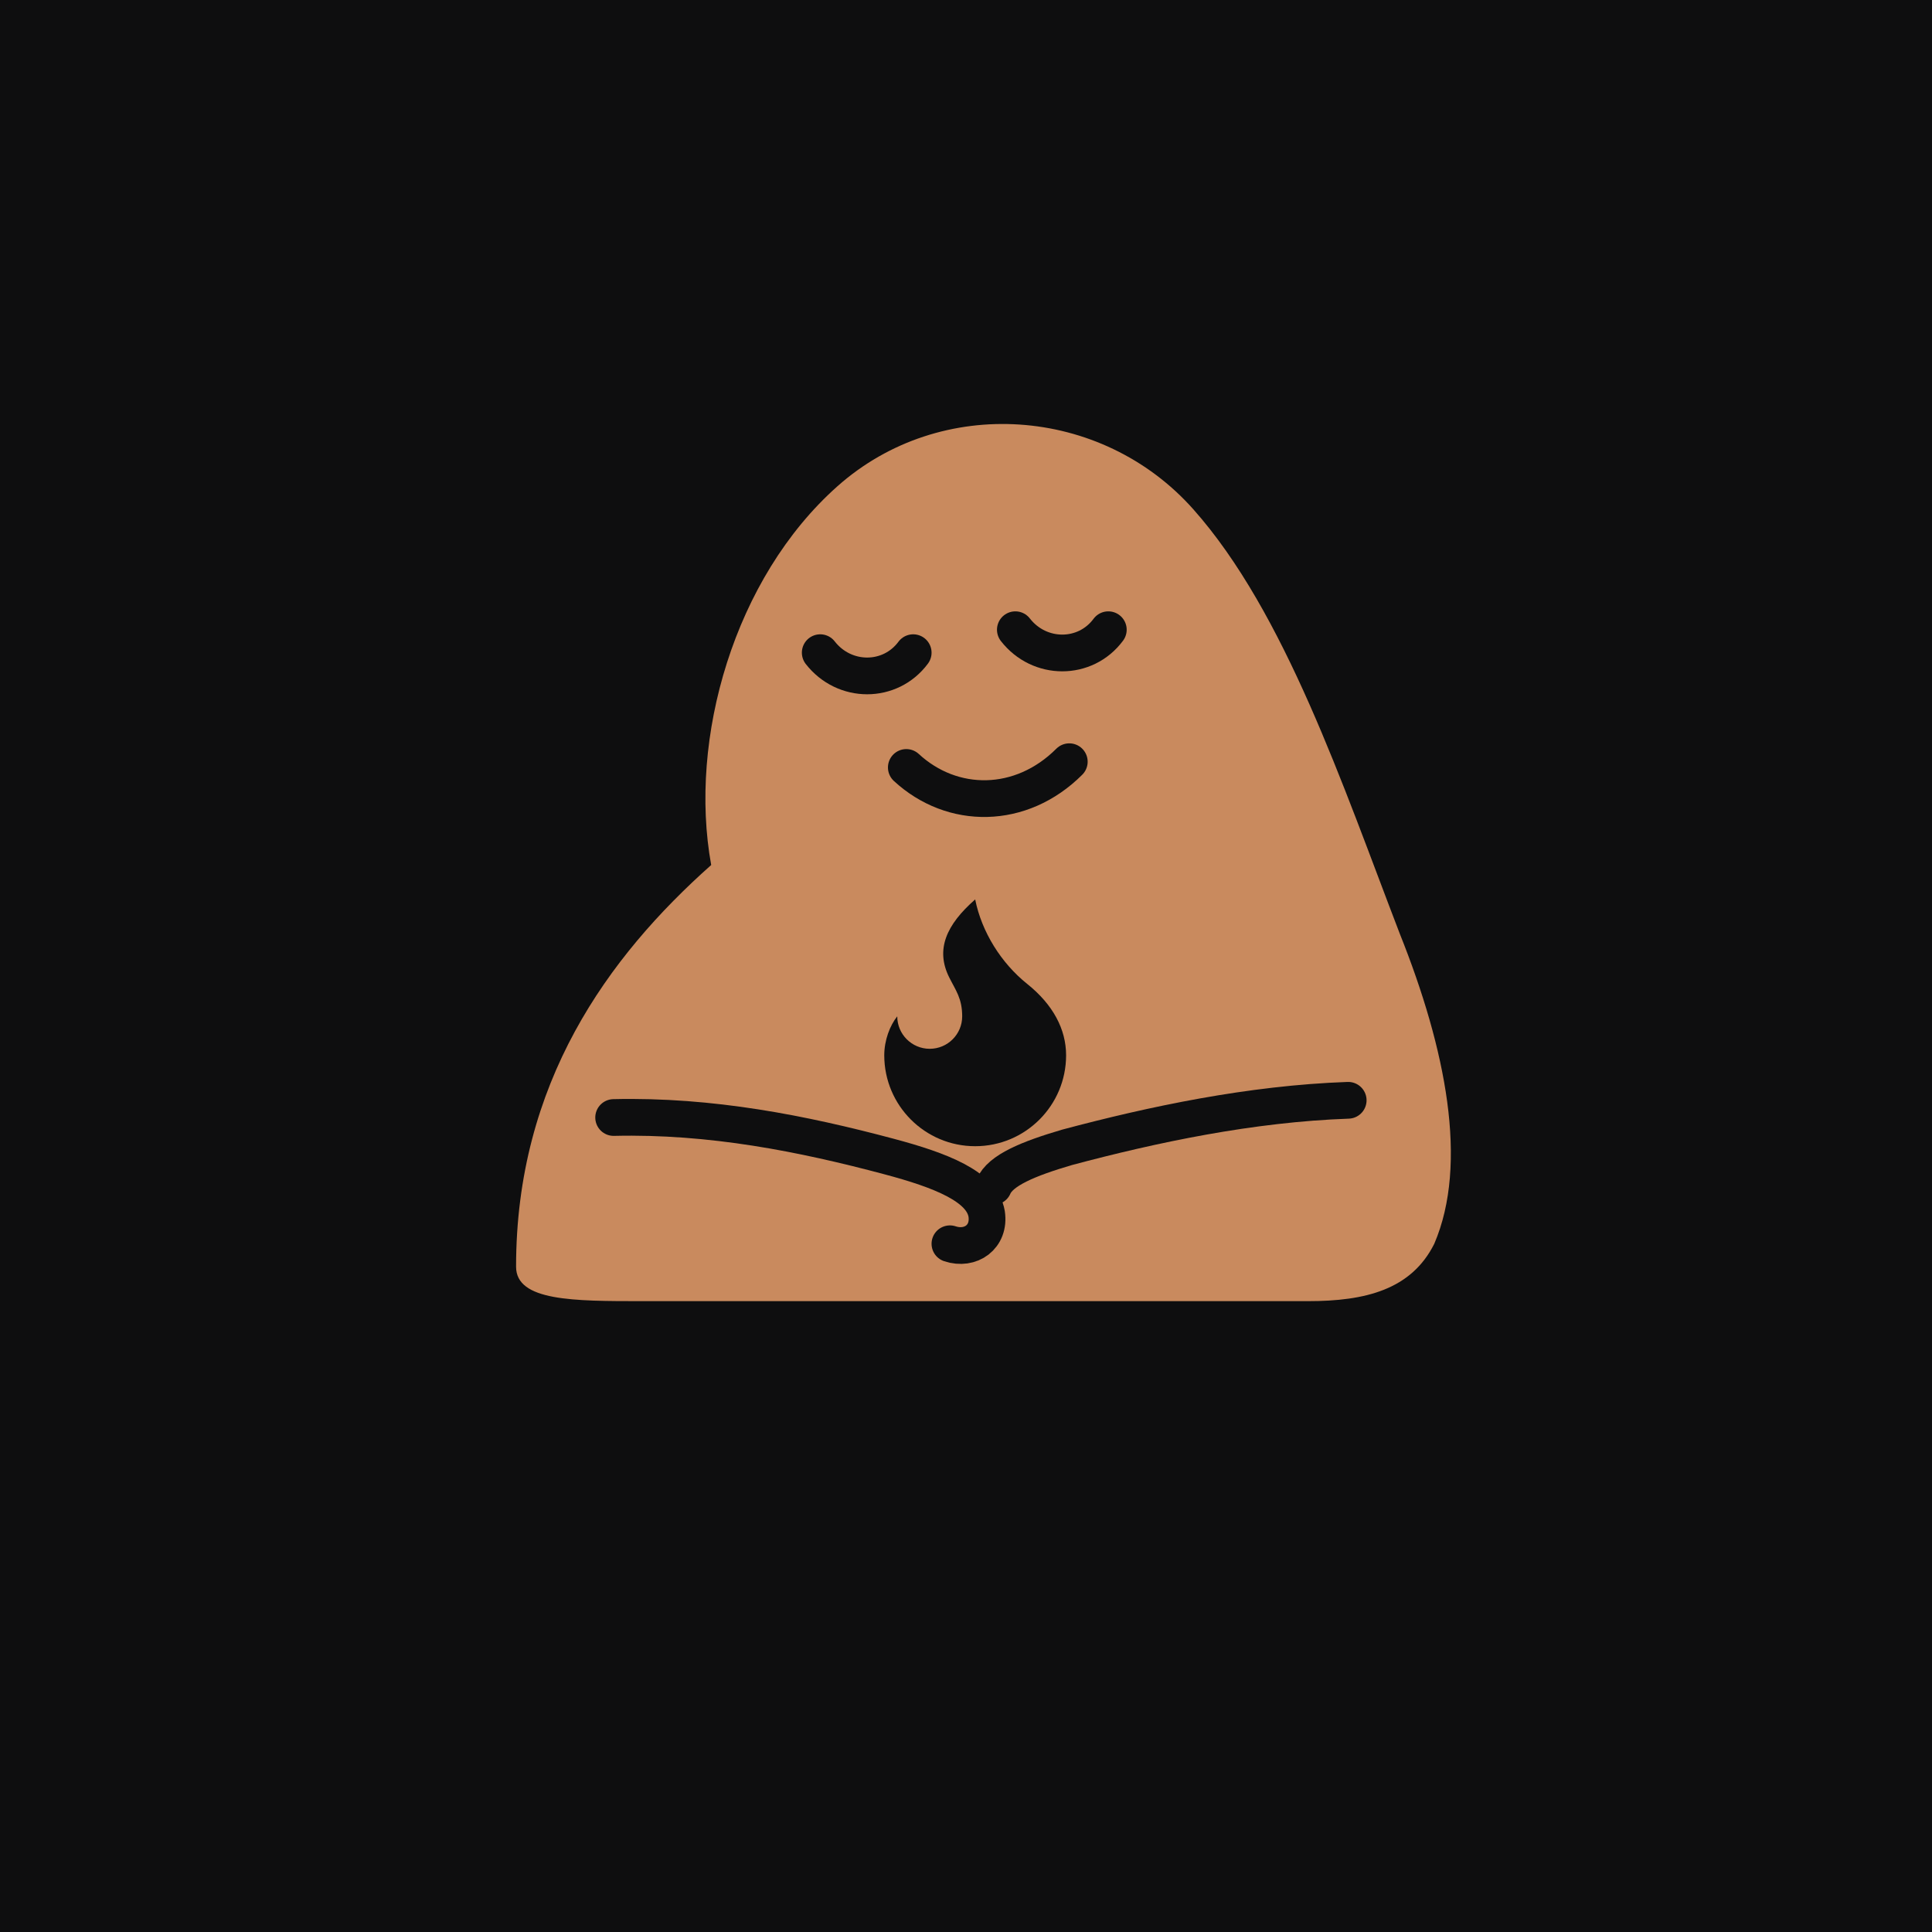
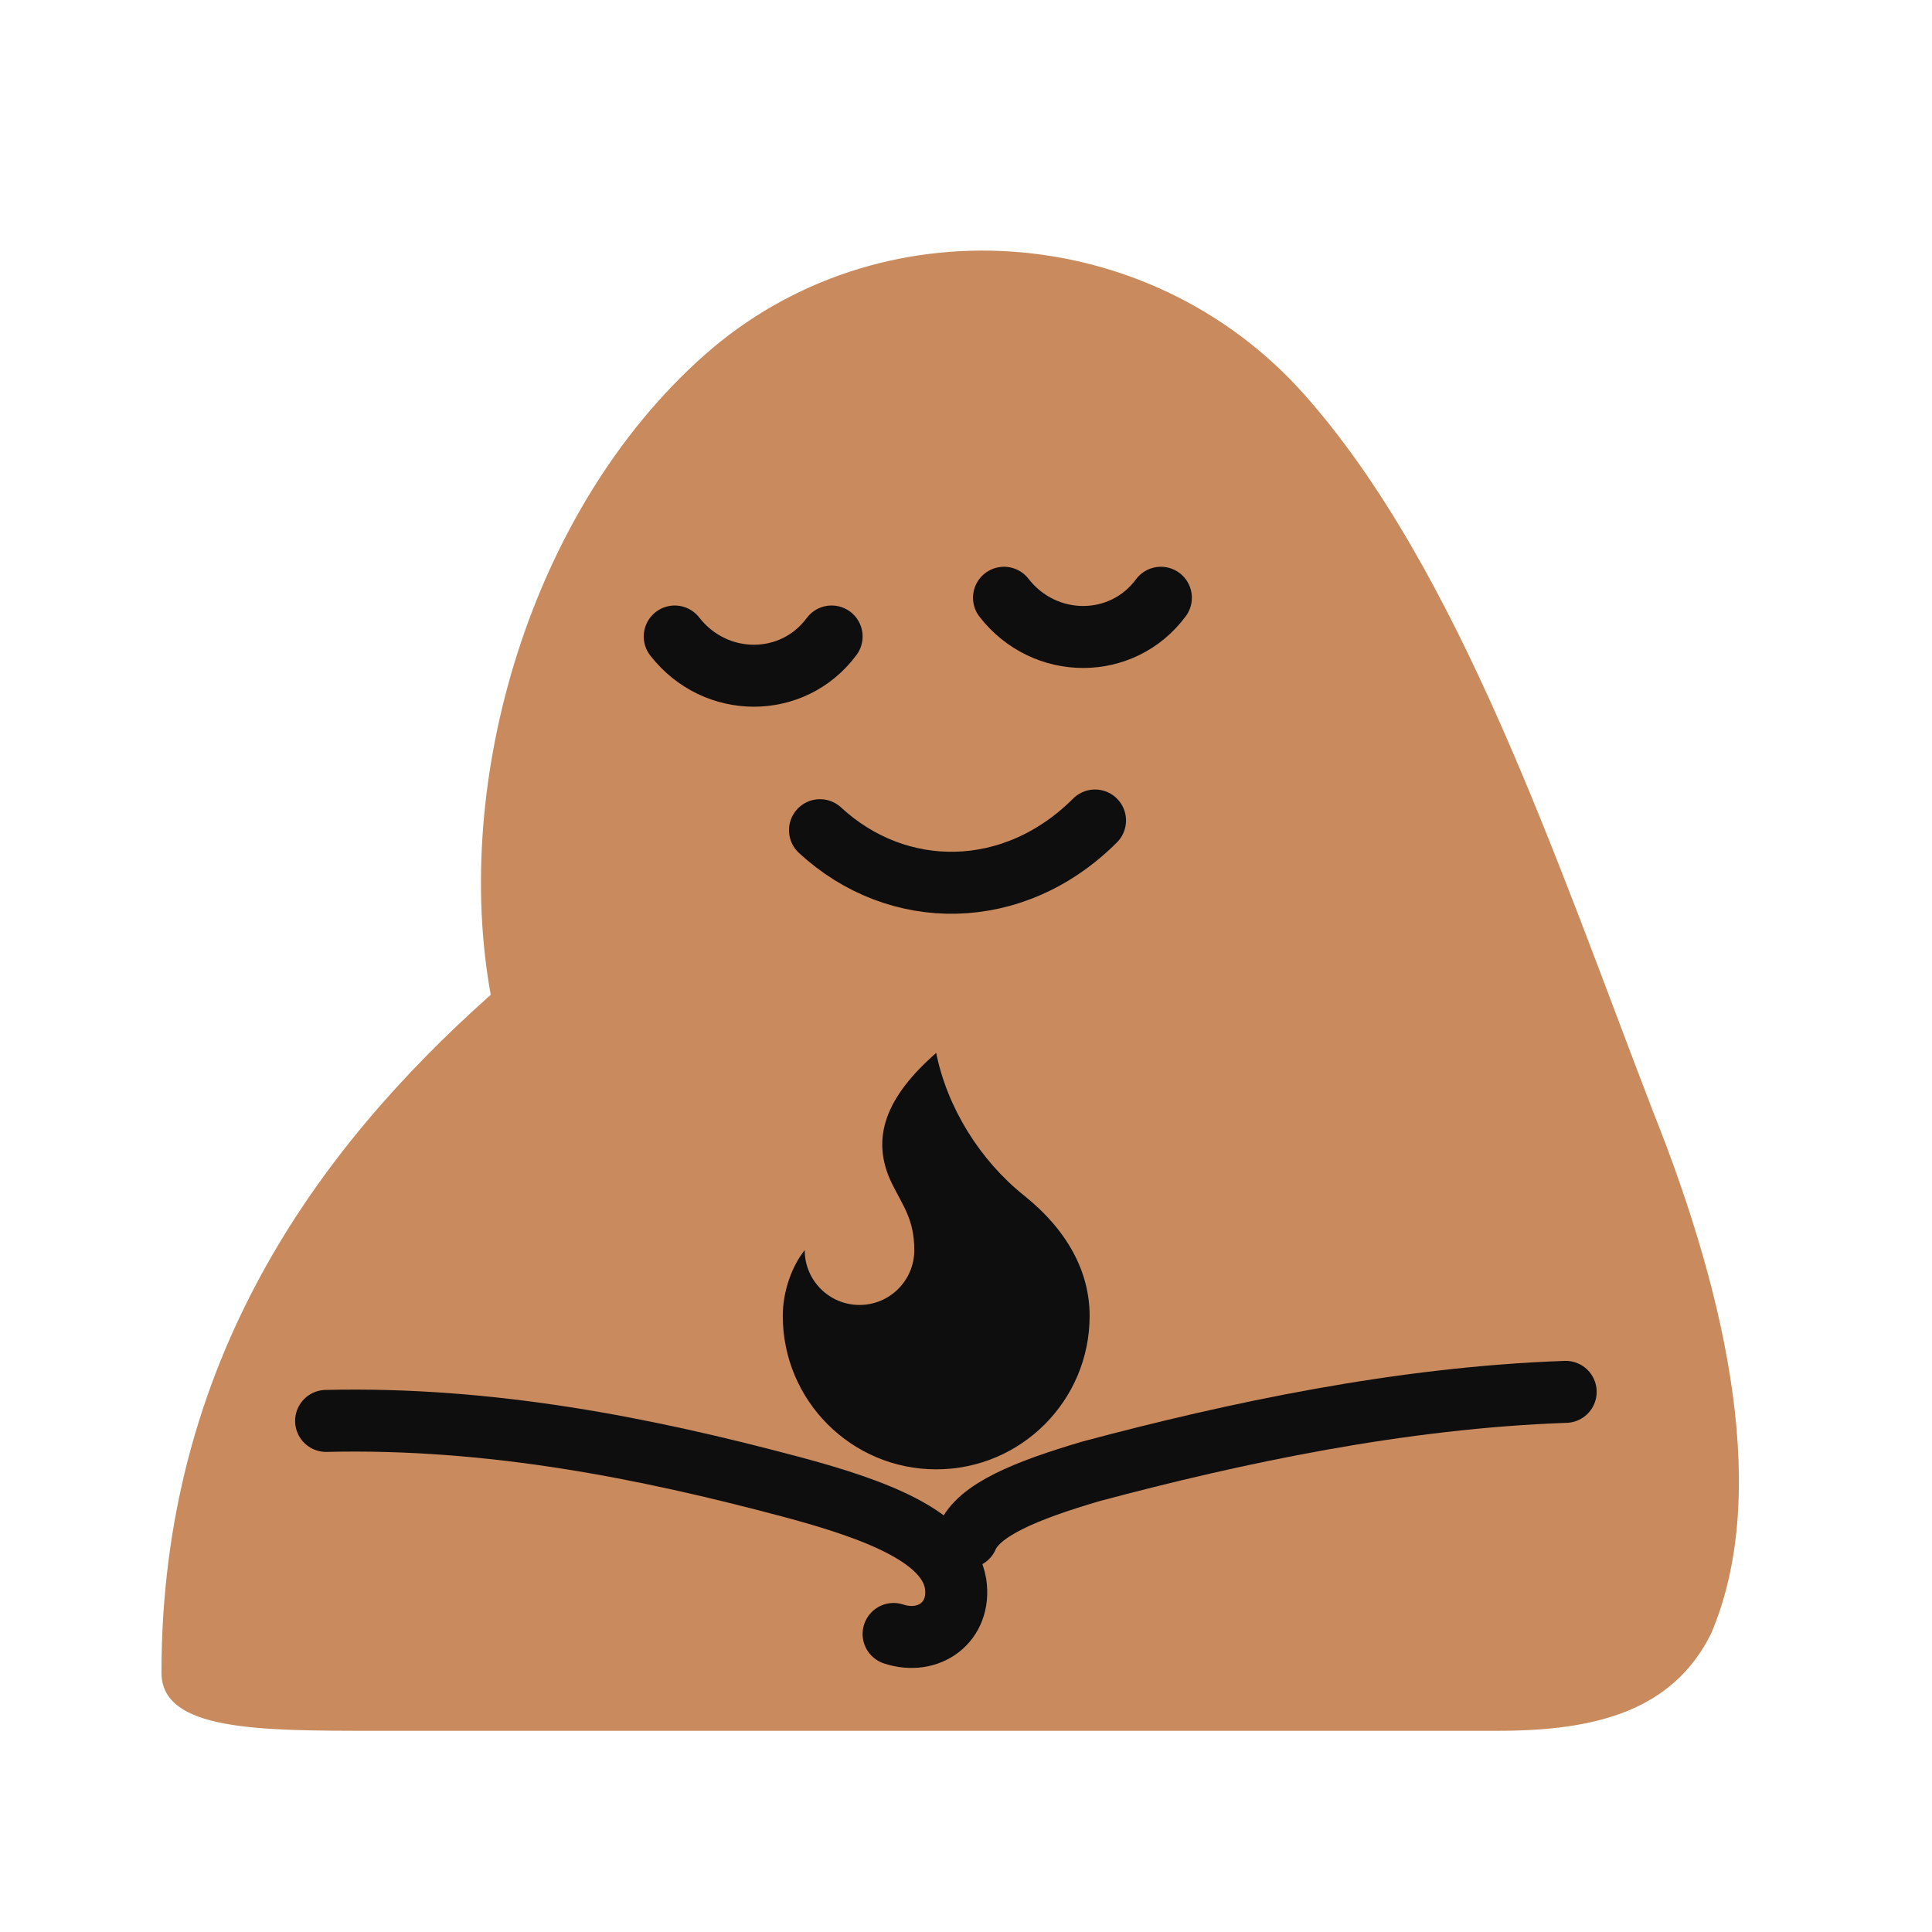
- <svg xmlns="http://www.w3.org/2000/svg" viewBox="0 0 108 108" role="img" aria-label="Hestia">
-   <rect width="108" height="108" fill="#0E0E0F" />
+ <svg xmlns="http://www.w3.org/2000/svg" viewBox="23.5 15.4 64 64" role="img" aria-label="Hestia">
  <g transform="translate(22.433 16.916) scale(0.6416)">
    <path d="M10 84 C10 68 18 57 27 49 C25 38 29 24 38 16 C47 8 61 9 69 18 C77 27 82 42 87 55 C91 65 93 75 90 82 C88 86 84 87 79 87 L21 87 C15 87 10 87 10 84 Z" fill="#C98A5E" />
    <path d="M36.5 30.5 C38.6 33.2 42.6 33.2 44.6 30.5" fill="none" stroke="#0E0E0F" stroke-width="3.2" stroke-linecap="round" stroke-linejoin="round" />
    <path d="M53.5 28.5 C55.6 31.2 59.6 31.2 61.6 28.5" fill="none" stroke="#0E0E0F" stroke-width="3.2" stroke-linecap="round" stroke-linejoin="round" />
    <path d="M44 40.5 C48 44.2 54 44.2 58.2 40" fill="none" stroke="#0E0E0F" stroke-width="3.2" stroke-linecap="round" stroke-linejoin="round" />
    <path d="M18.5 71 C27 70.8 35 72.4 42.5 74.4 C47 75.6 50.6 77 51 79.4 C51.3 81.4 49.6 82.6 47.8 82" fill="none" stroke="#0E0E0F" stroke-width="3.2" stroke-linecap="round" stroke-linejoin="round" />
    <path d="M82.5 69.5 C74 69.8 65.5 71.6 58 73.6 C54.6 74.6 52.2 75.6 51.6 77" fill="none" stroke="#0E0E0F" stroke-width="3.2" stroke-linecap="round" stroke-linejoin="round" />
    <path d="M8.5 14.5A2.5 2.5 0 0 0 11 12c0-1.38-.5-2-1-3-1.072-2.143-.224-4.054 2-6 .5 2.5 2 4.9 4 6.5 2 1.6 3 3.5 3 5.5a7 7 0 1 1-14 0c0-1.153.433-2.294 1-3a2.5 2.5 0 0 0 2.5 2.5z" fill="#0E0E0F" transform="translate(36.421 48.605) scale(1.1316)" />
  </g>
</svg>
